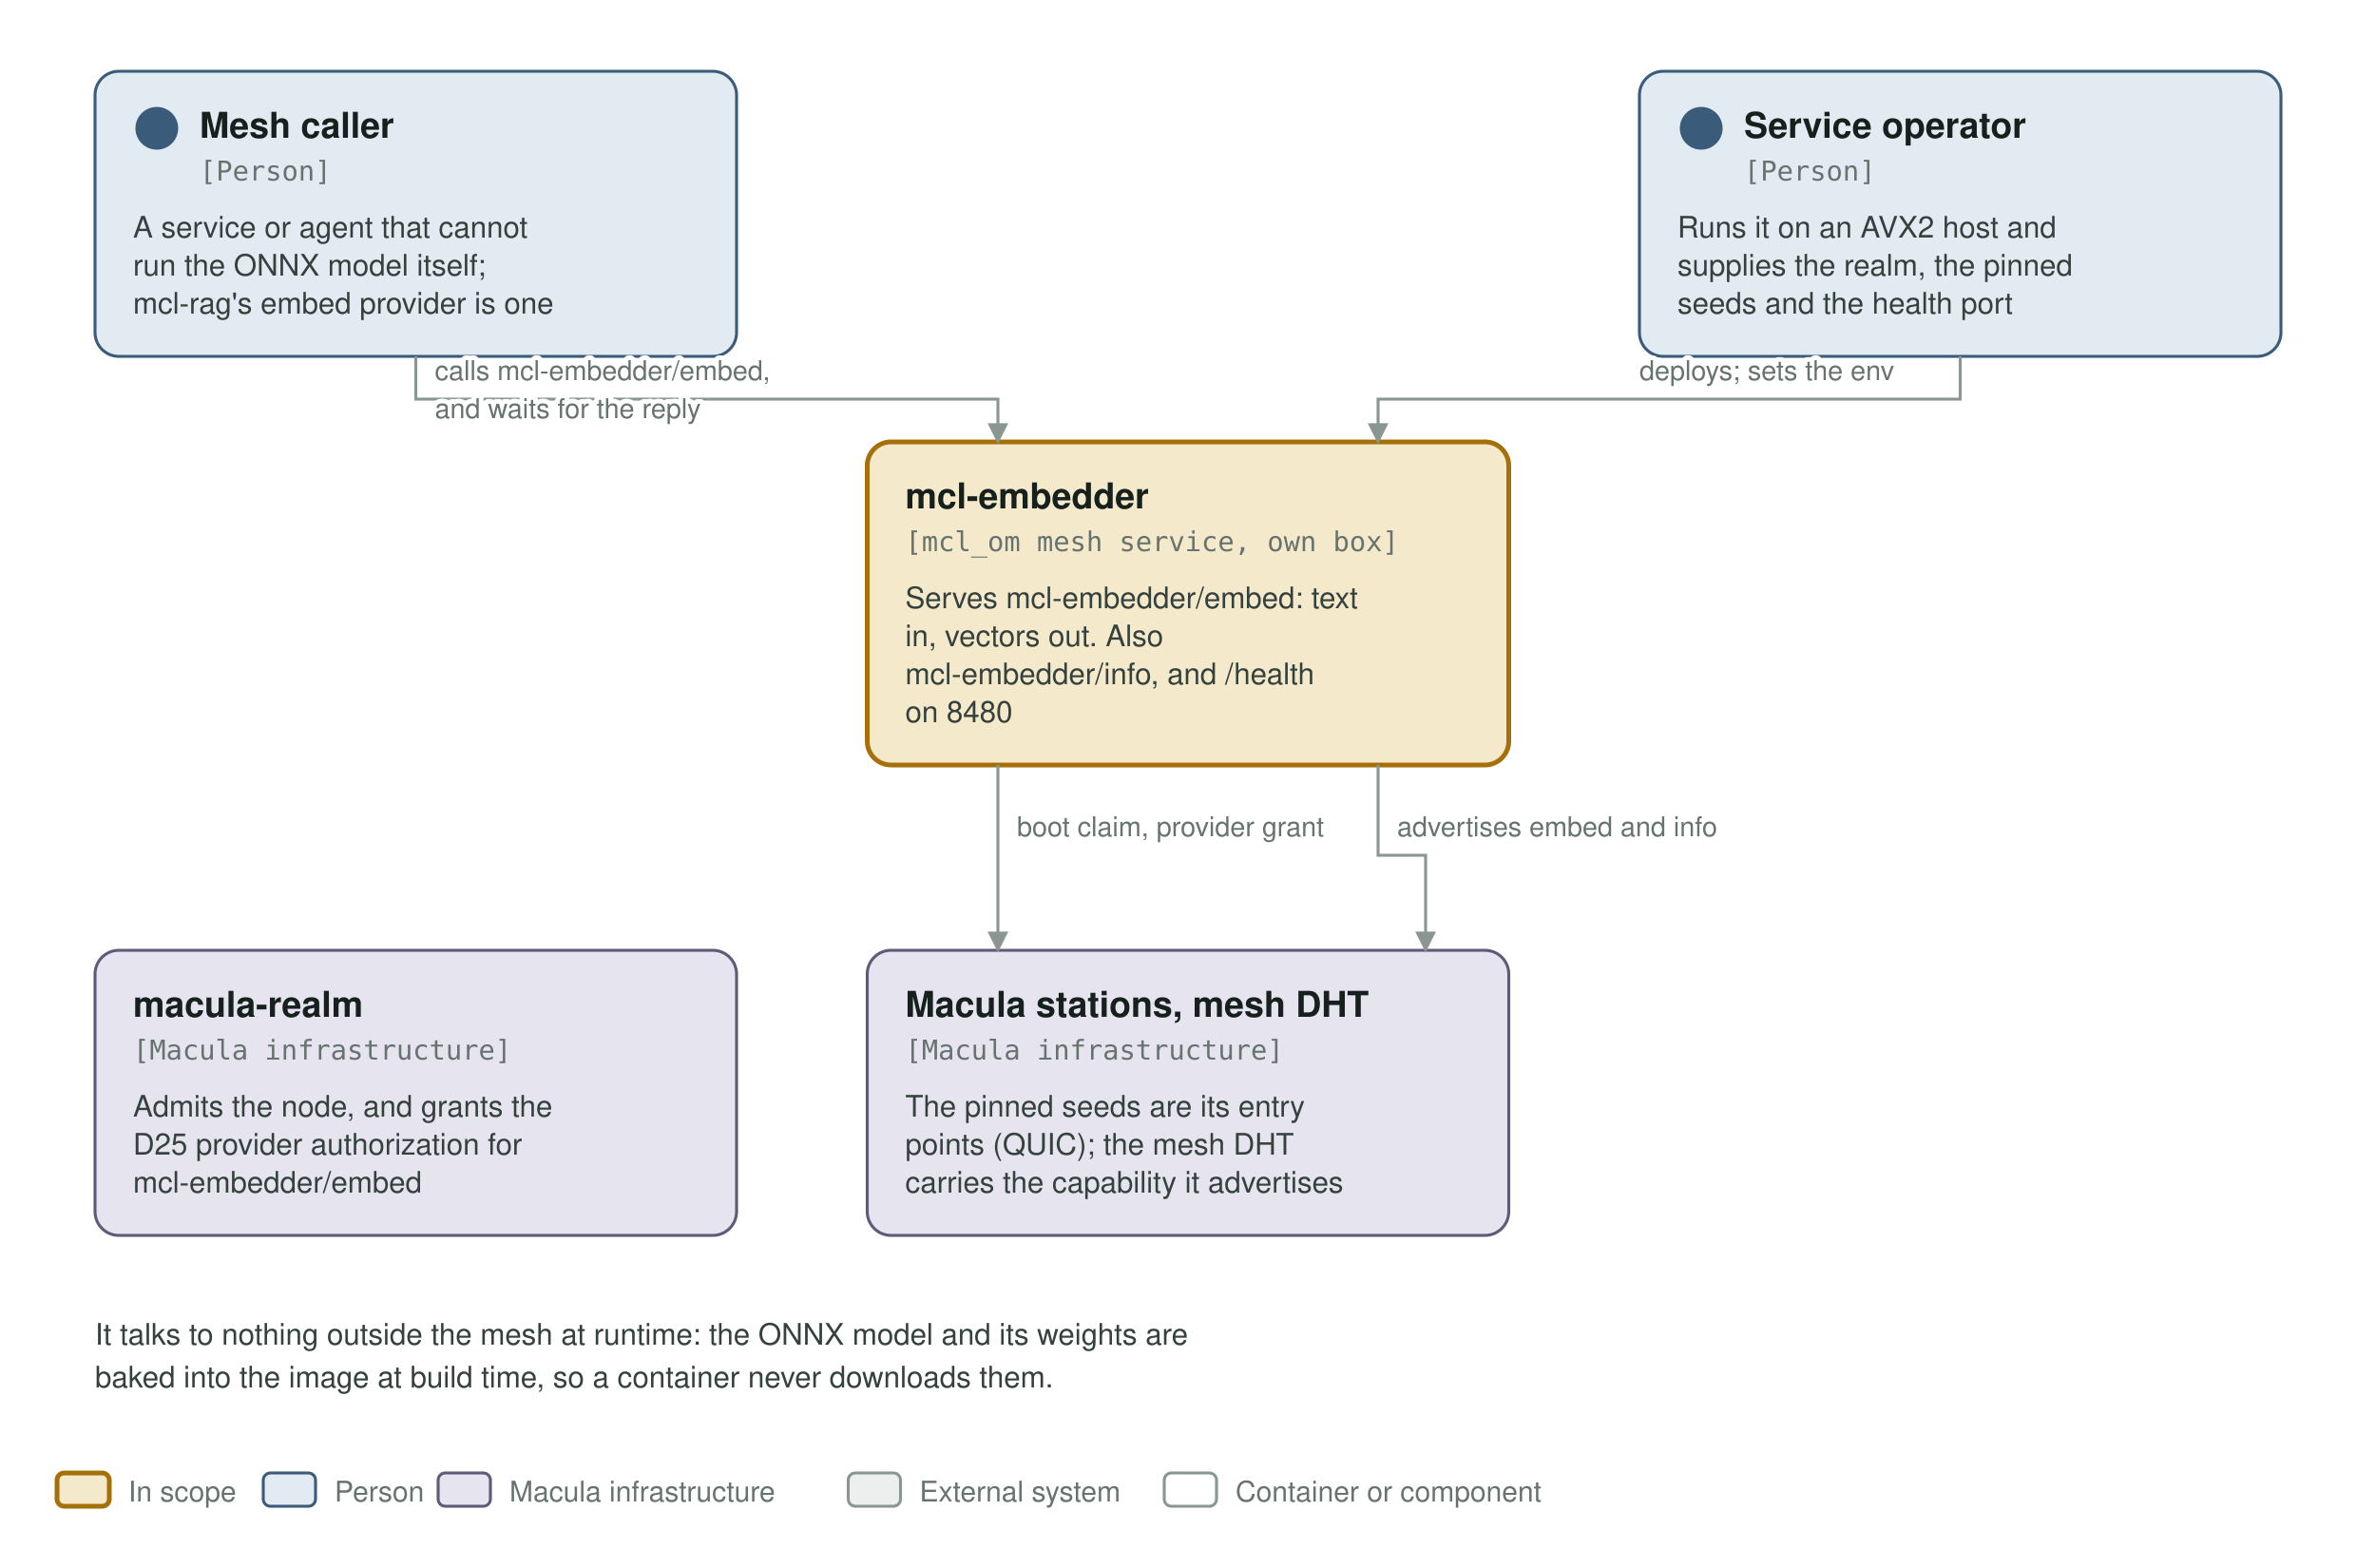
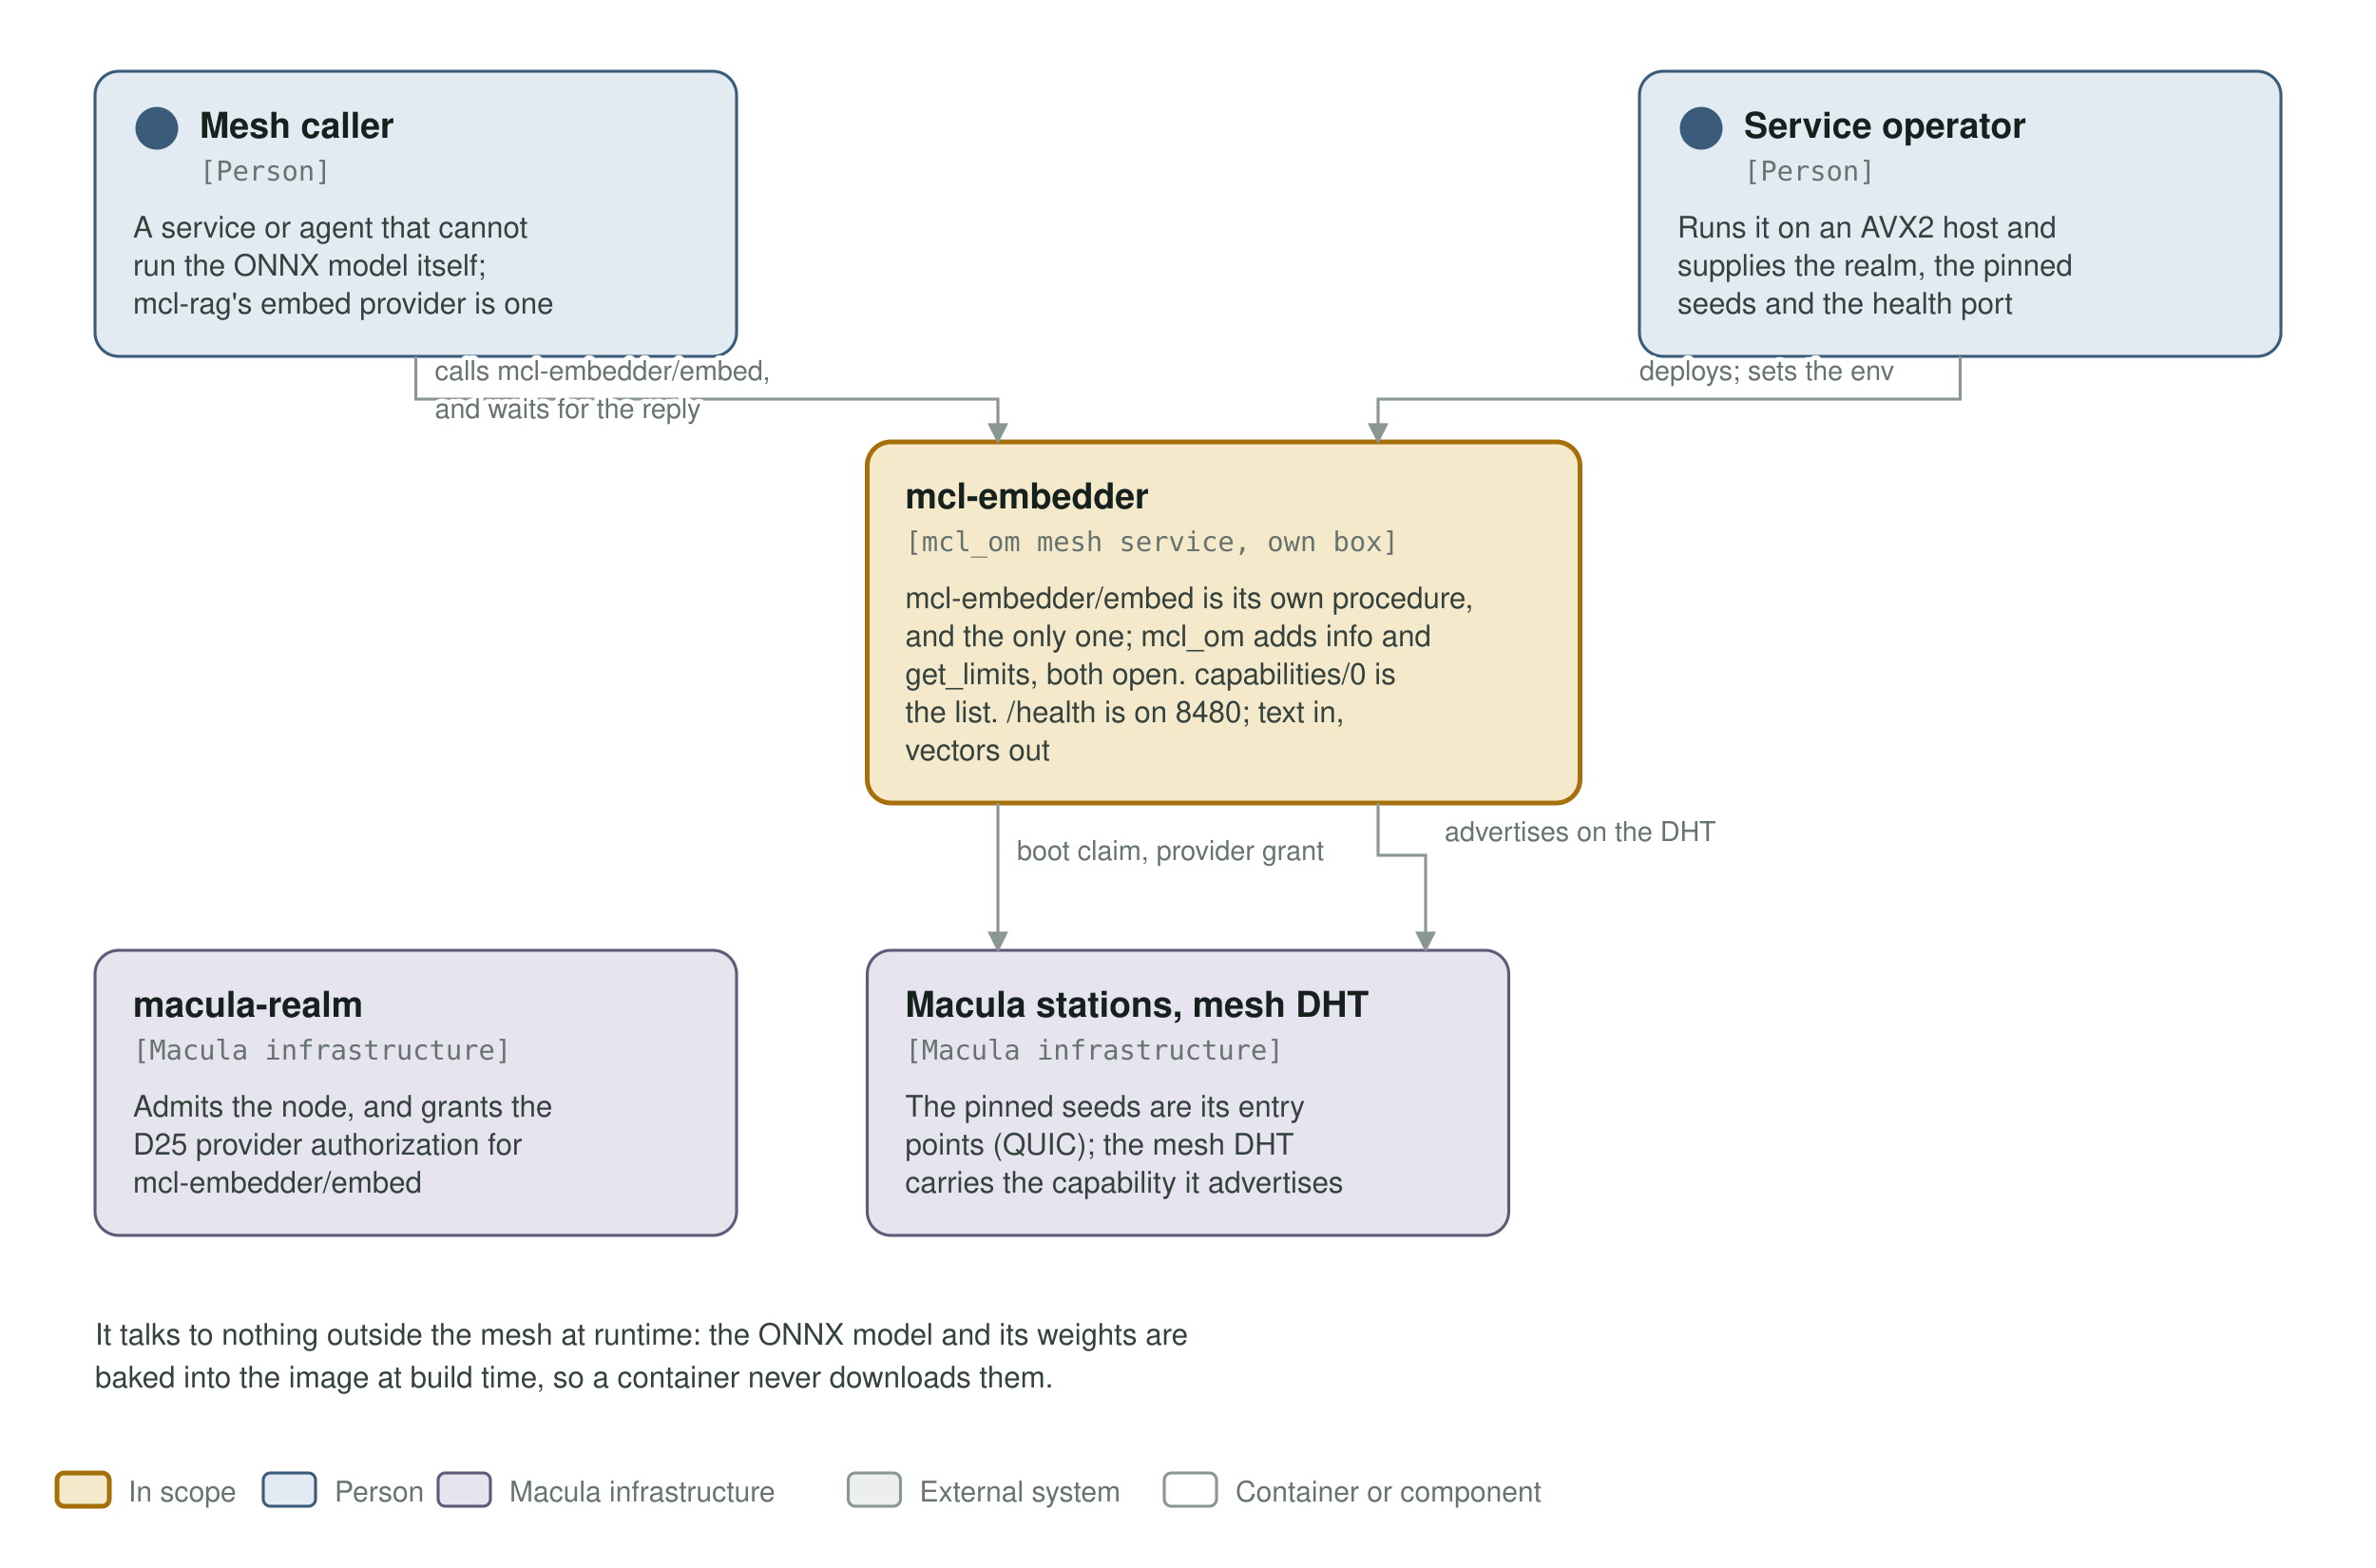
<svg xmlns="http://www.w3.org/2000/svg" viewBox="0 0 1000 660" role="img" aria-label="mcl-embedder system context">
  <style>
.t-name { font-family: "Atkinson Hyperlegible", "Segoe UI", system-ui, -apple-system, Helvetica, Arial, sans-serif; font-size: 15px; font-weight: 700; }
.t-desc { font-family: "Atkinson Hyperlegible", "Segoe UI", system-ui, -apple-system, Helvetica, Arial, sans-serif; font-size: 12.5px; }
.t-rel { font-family: "Atkinson Hyperlegible", "Segoe UI", system-ui, -apple-system, Helvetica, Arial, sans-serif; font-size: 11.5px; paint-order: stroke; stroke-width: 4px; stroke-linejoin: round; }
.t-code { font-family: "JetBrains Mono", ui-monospace, Menlo, Consolas, monospace; font-size: 13px; font-weight: 600; }
.t-type { font-family: "JetBrains Mono", ui-monospace, Menlo, Consolas, monospace; font-size: 11.5px; }
.t-bound { font-family: "JetBrains Mono", ui-monospace, Menlo, Consolas, monospace; font-size: 12px; font-weight: 600; }
.t-leg { font-family: "Atkinson Hyperlegible", "Segoe UI", system-ui, -apple-system, Helvetica, Arial, sans-serif; font-size: 12px; }
.edge { fill: none; stroke-width: 1.25; }
.edge-later { fill: none; stroke-width: 1.25; stroke-dasharray: 5 4; }
.bg { fill: #FFFFFF; }
.b-sys { fill: #F5E9CC; stroke: #A56F0A; stroke-width: 2; }
.b-per { fill: #E3EBF2; stroke: #3B5B7A; stroke-width: 1.25; }
.b-mac { fill: #E6E4EE; stroke: #5E5A78; stroke-width: 1.25; }
.b-ext { fill: #ECEFED; stroke: #8A9791; stroke-width: 1.25; }
.b-cmp { fill: #FFFFFF; stroke: #8A9791; stroke-width: 1.25; }
.b-later { fill: none; stroke: #8A9791; stroke-width: 1.25; stroke-dasharray: 5 4; }
.bound { fill: none; stroke: #B3BDB8; stroke-width: 1; }
.head { fill: #3B5B7A; }
.t-name, .t-code { fill: #16201D; }
.t-type, .t-bound, .t-leg { fill: #66736E; }
.t-desc { fill: #34413C; }
.t-rel { fill: #66736E; stroke: #FFFFFF; }
.edge, .edge-later { stroke: #8A9791; }
.arrowhead { fill: #8A9791; }
@media (prefers-color-scheme: dark) {
.bg { fill: #171F1C; }
.b-sys { fill: #3A2E13; stroke: #E3AA3C; }
.b-per { fill: #1D2A36; stroke: #8EB4D8; }
.b-mac { fill: #26243A; stroke: #A9A4C8; }
.b-ext { fill: #1C2421; stroke: #7D8B85; }
.b-cmp { fill: #171F1C; stroke: #7D8B85; }
.b-later { stroke: #7D8B85; }
.bound { stroke: #4A5752; }
.head { fill: #8EB4D8; }
.t-name, .t-code { fill: #E6ECE9; }
.t-type, .t-bound, .t-leg { fill: #93A09A; }
.t-desc { fill: #C3CDC8; }
.t-rel { fill: #93A09A; stroke: #171F1C; }
.edge, .edge-later { stroke: #7D8B85; }
.arrowhead { fill: #7D8B85; }
}
</style>
  <defs>
    <marker id="a" viewBox="0 0 10 10" refX="9" refY="5" markerWidth="7" markerHeight="7" orient="auto-start-reverse">
      <path class="arrowhead" d="M0 0L10 5L0 10z" />
    </marker>
  </defs>
  <rect class="bg" x="0" y="0" width="1000" height="660" />
  <rect class="b-per" x="40" y="30" width="270" height="120" rx="10" />
  <circle class="head" cx="66" cy="54" r="9" />
  <text class="t-name" x="84" y="58">Mesh caller</text>
  <text class="t-type" x="84" y="76">[Person]</text>
  <text class="t-desc" x="56" y="100">A service or agent that cannot</text>
  <text class="t-desc" x="56" y="116">run the ONNX model itself;</text>
  <text class="t-desc" x="56" y="132">mcl-rag's embed provider is one</text>
  <rect class="b-per" x="690" y="30" width="270" height="120" rx="10" />
  <circle class="head" cx="716" cy="54" r="9" />
  <text class="t-name" x="734" y="58">Service operator</text>
  <text class="t-type" x="734" y="76">[Person]</text>
  <text class="t-desc" x="706" y="100">Runs it on an AVX2 host and</text>
  <text class="t-desc" x="706" y="116">supplies the realm, the pinned</text>
  <text class="t-desc" x="706" y="132">seeds and the health port</text>
-   <rect class="b-sys" x="365" y="186" width="270" height="136" rx="10" />
+   <rect class="b-sys" x="365" y="186" width="300" height="152" rx="10" />
  <text class="t-name" x="381" y="214">mcl-embedder</text>
  <text class="t-type" x="381" y="232">[mcl_om mesh service, own box]</text>
-   <text class="t-desc" x="381" y="256">Serves mcl-embedder/embed: text</text>
-   <text class="t-desc" x="381" y="272">in, vectors out. Also</text>
-   <text class="t-desc" x="381" y="288">mcl-embedder/info, and /health</text>
-   <text class="t-desc" x="381" y="304">on 8480</text>
+   <text class="t-desc" x="381" y="256">mcl-embedder/embed is its own procedure,</text>
+   <text class="t-desc" x="381" y="272">and the only one; mcl_om adds info and</text>
+   <text class="t-desc" x="381" y="288">get_limits, both open. capabilities/0 is</text>
+   <text class="t-desc" x="381" y="304">the list. /health is on 8480; text in,</text>
+   <text class="t-desc" x="381" y="320">vectors out</text>
  <rect class="b-mac" x="40" y="400" width="270" height="120" rx="10" />
  <text class="t-name" x="56" y="428">macula-realm</text>
  <text class="t-type" x="56" y="446">[Macula infrastructure]</text>
  <text class="t-desc" x="56" y="470">Admits the node, and grants the</text>
  <text class="t-desc" x="56" y="486">D25 provider authorization for</text>
  <text class="t-desc" x="56" y="502">mcl-embedder/embed</text>
  <rect class="b-mac" x="365" y="400" width="270" height="120" rx="10" />
  <text class="t-name" x="381" y="428">Macula stations, mesh DHT</text>
  <text class="t-type" x="381" y="446">[Macula infrastructure]</text>
  <text class="t-desc" x="381" y="470">The pinned seeds are its entry</text>
  <text class="t-desc" x="381" y="486">points (QUIC); the mesh DHT</text>
  <text class="t-desc" x="381" y="502">carries the capability it advertises</text>
  <path class="edge" d="M175 150V168H420V186" marker-end="url(#a)" />
  <text class="t-rel" x="183" y="160">calls mcl-embedder/embed,</text>
  <text class="t-rel" x="183" y="176">and waits for the reply</text>
  <path class="edge" d="M825 150V168H580V186" marker-end="url(#a)" />
  <text class="t-rel" x="690" y="160">deploys; sets the env</text>
-   <path class="edge" d="M420 322V400" marker-end="url(#a)" />
-   <text class="t-rel" x="428" y="352">boot claim, provider grant</text>
-   <path class="edge" d="M580 322V360H600V400" marker-end="url(#a)" />
-   <text class="t-rel" x="588" y="352">advertises embed and info</text>
+   <path class="edge" d="M420 338V400" marker-end="url(#a)" />
+   <text class="t-rel" x="428" y="362">boot claim, provider grant</text>
+   <path class="edge" d="M580 338V360H600V400" marker-end="url(#a)" />
+   <text class="t-rel" x="608" y="354">advertises on the DHT</text>
  <text class="t-desc" x="40" y="566">It talks to nothing outside the mesh at runtime: the ONNX model and its weights are</text>
  <text class="t-desc" x="40" y="584">baked into the image at build time, so a container never downloads them.</text>
  <rect class="b-sys" x="24" y="620" width="22" height="14" rx="3" />
  <text class="t-leg" x="54" y="632">In scope</text>
  <rect class="b-per" x="110.8" y="620" width="22" height="14" rx="3" />
  <text class="t-leg" x="140.8" y="632">Person</text>
  <rect class="b-mac" x="184.4" y="620" width="22" height="14" rx="3" />
  <text class="t-leg" x="214.4" y="632">Macula infrastructure</text>
  <rect class="b-ext" x="357.0" y="620" width="22" height="14" rx="3" />
  <text class="t-leg" x="387.0" y="632">External system</text>
  <rect class="b-cmp" x="490.0" y="620" width="22" height="14" rx="3" />
  <text class="t-leg" x="520.0" y="632">Container or component</text>
</svg>
